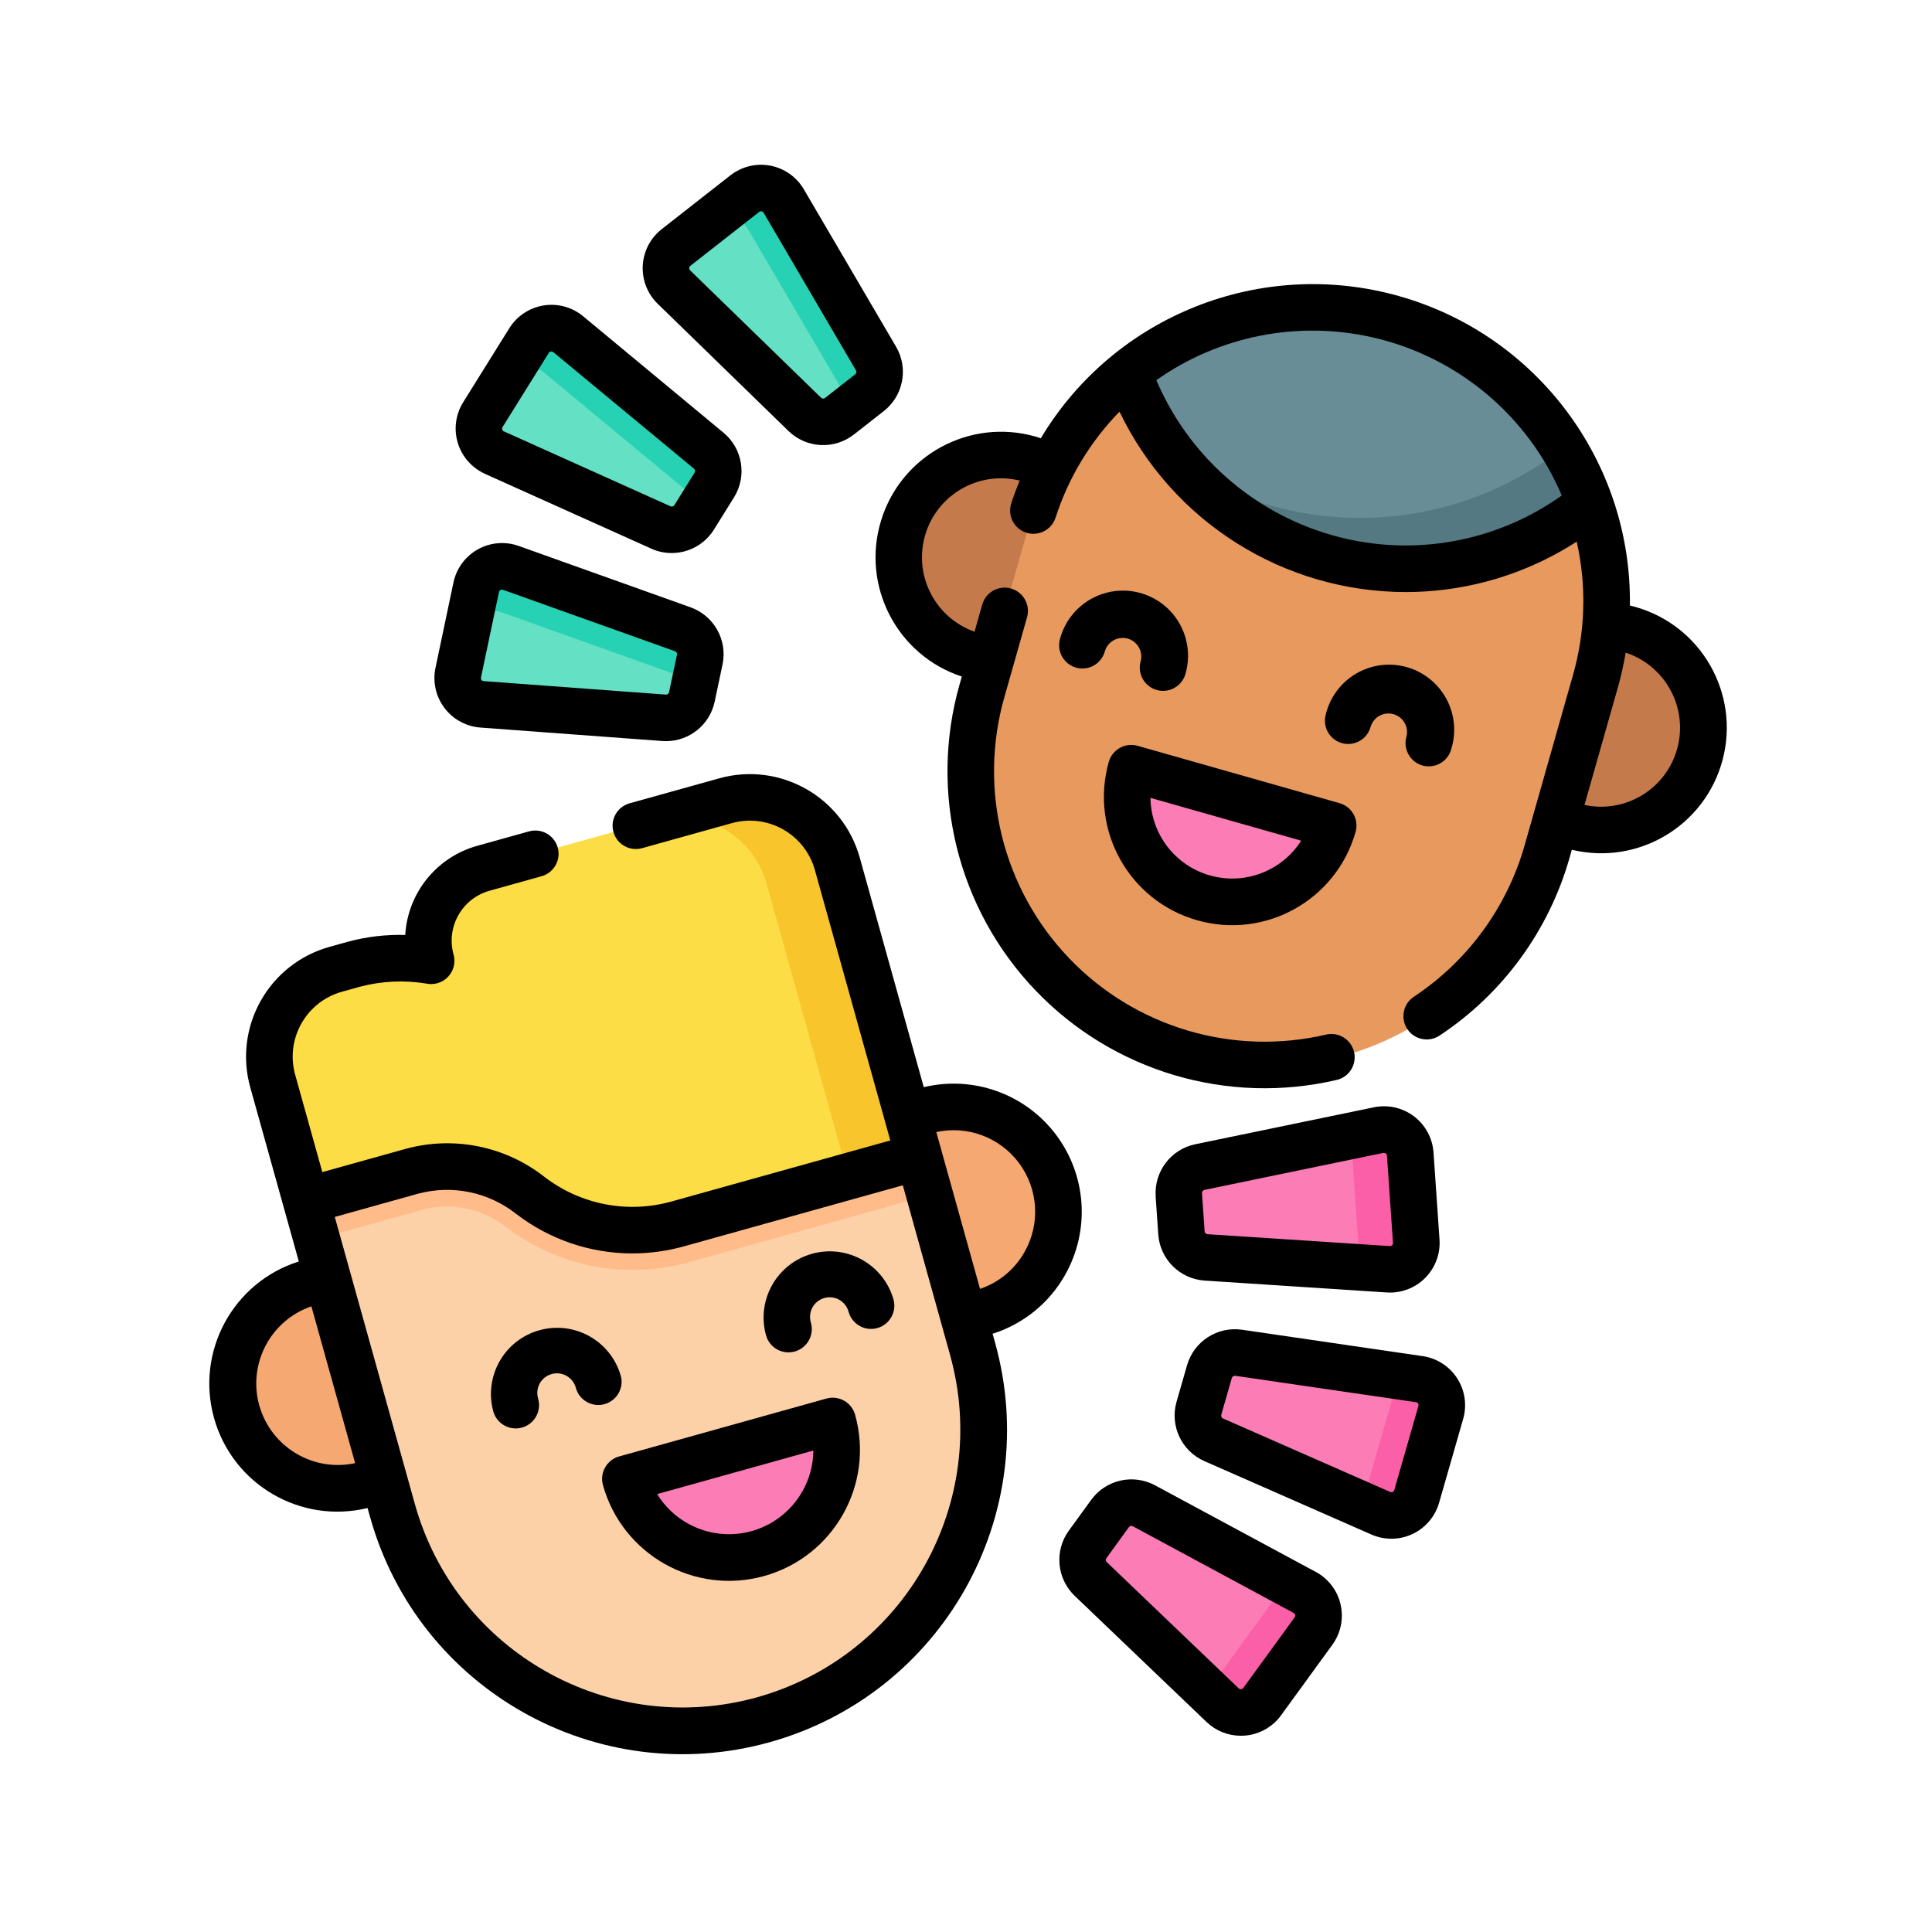
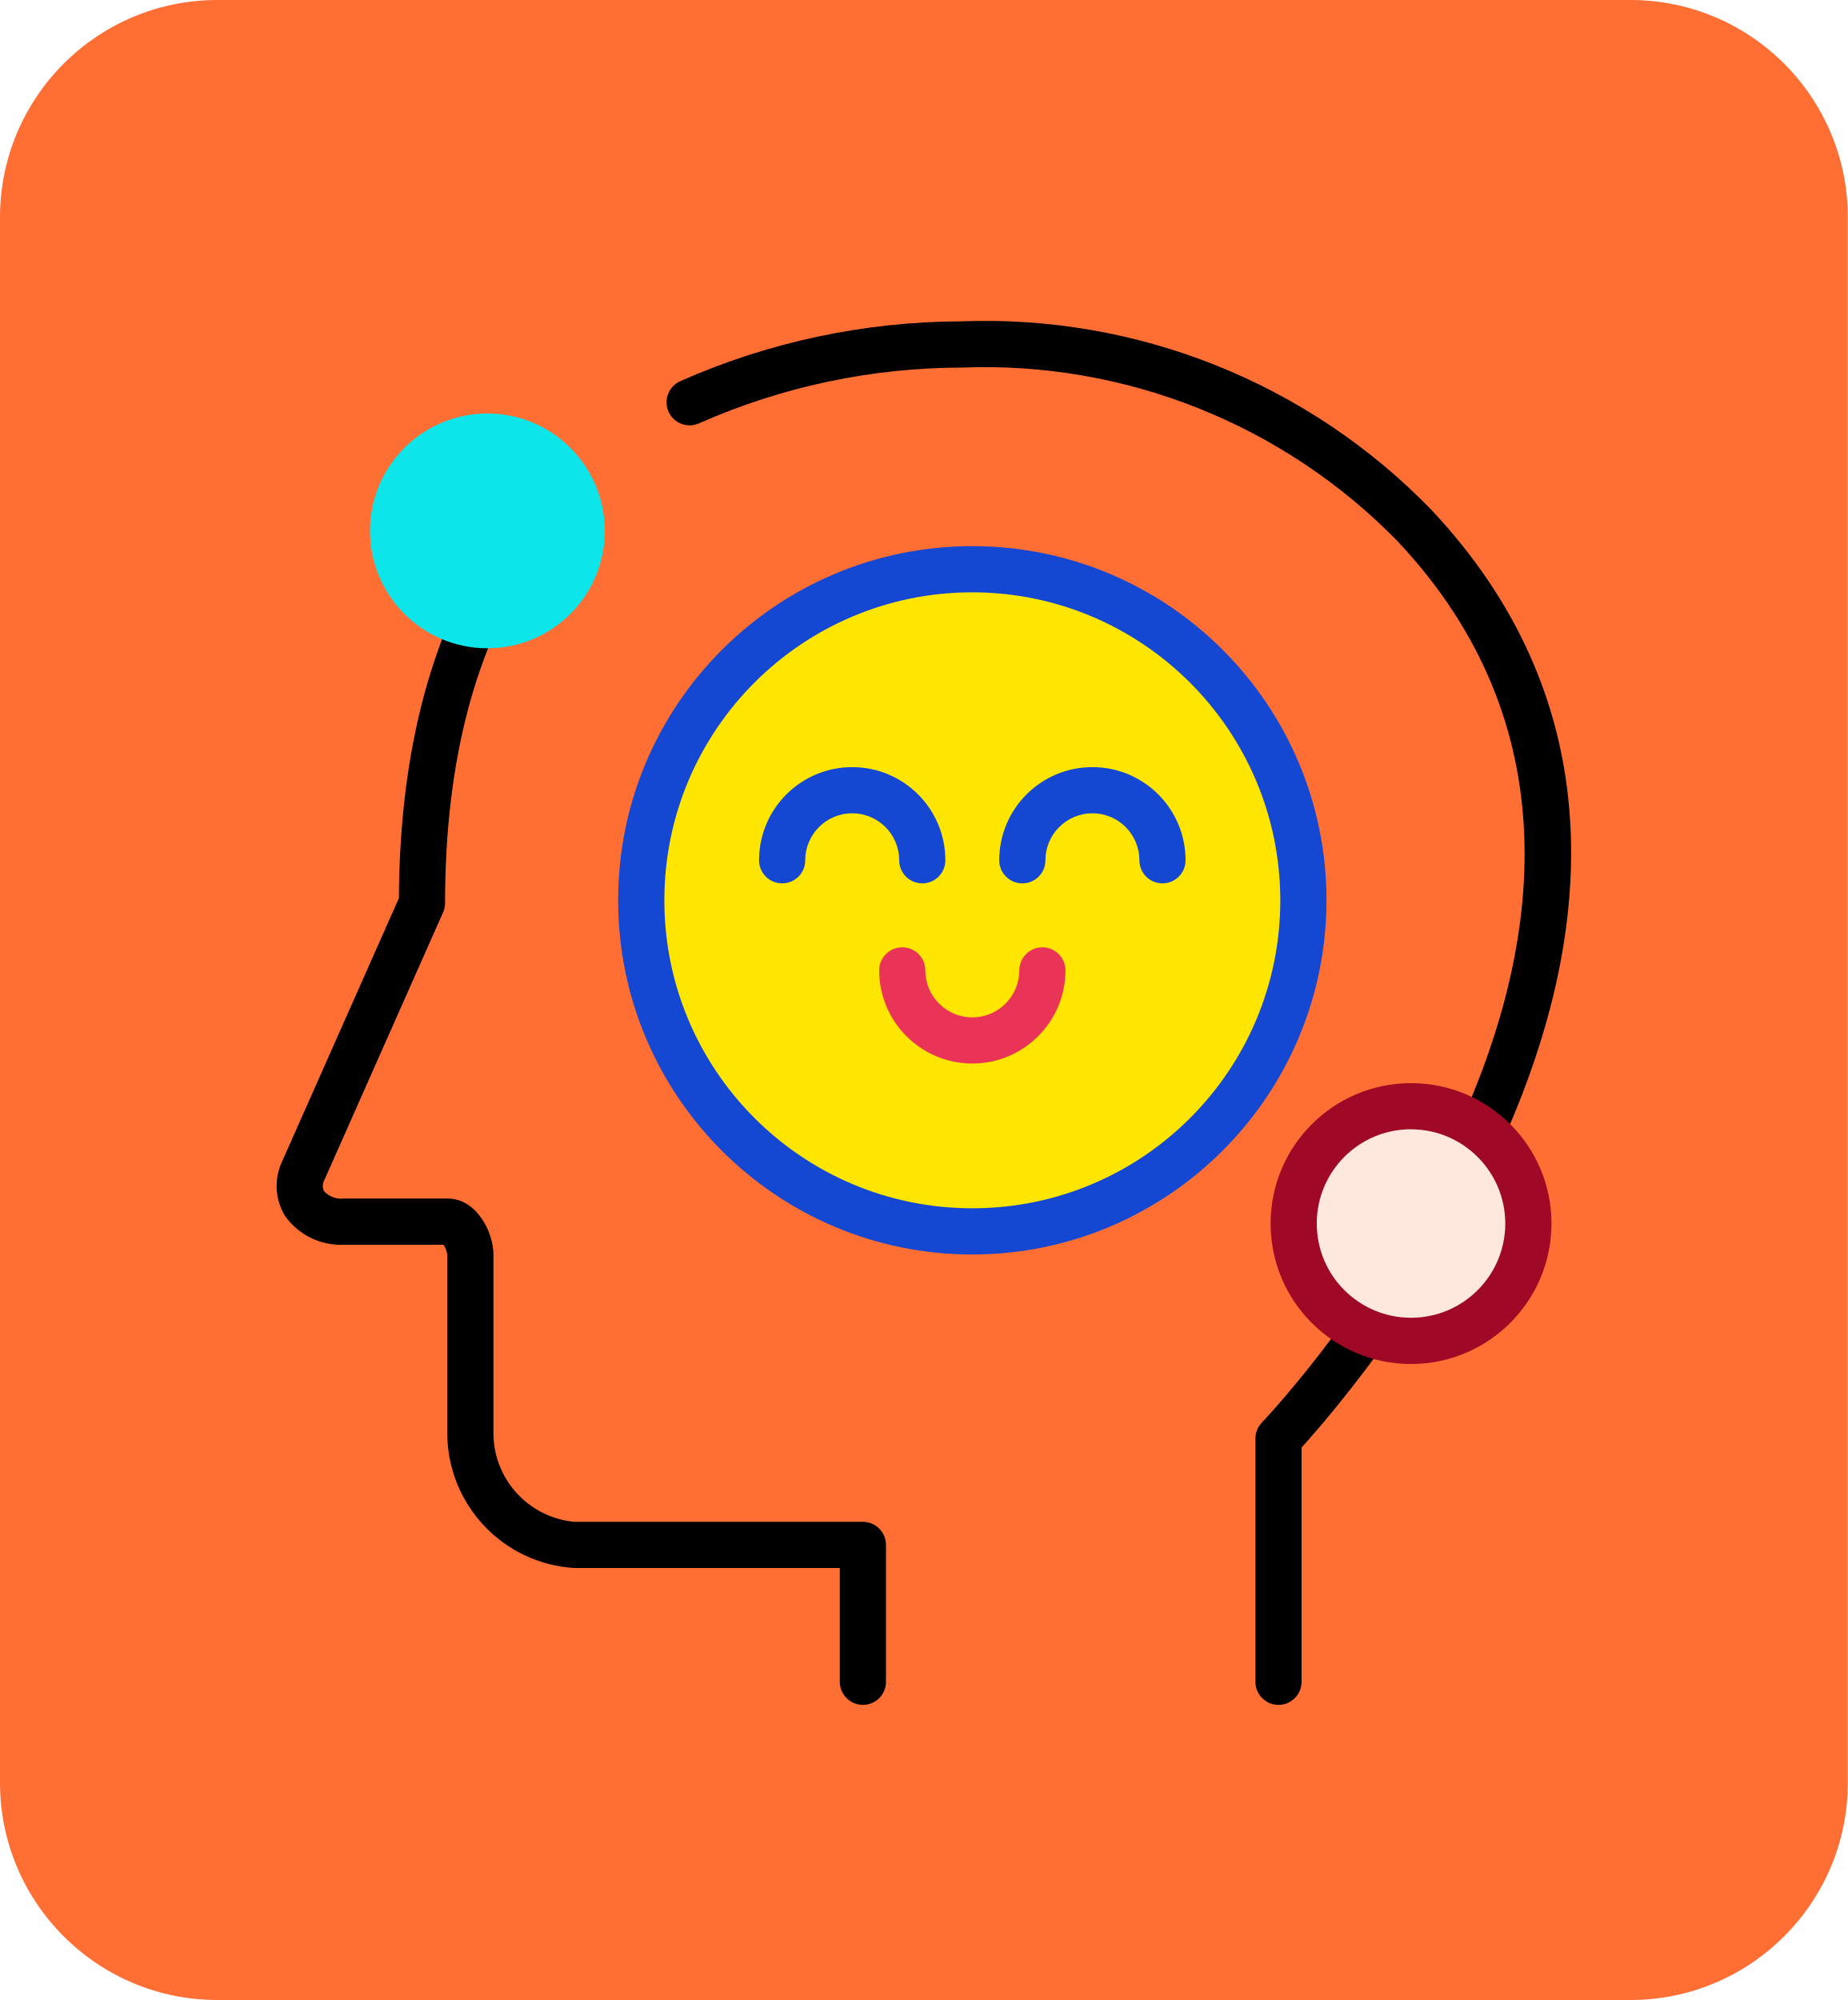
- <svg xmlns="http://www.w3.org/2000/svg" width="129" height="129" viewBox="0 0 129 129">
-   <g id="Grupo_58531" data-name="Grupo 58531" transform="translate(-671 -4019)">
-     <g id="risa" transform="translate(673.339 4030)">
-       <circle id="Elipse_234" data-name="Elipse 234" cx="7" cy="7" r="7" transform="translate(13.216 74.376)" fill="#f5a871" />
-       <circle id="Elipse_235" data-name="Elipse 235" cx="7" cy="7" r="7" transform="translate(54.335 62.908)" fill="#f5a871" />
-       <path id="Trazado_102328" data-name="Trazado 102328" d="M78.784,293.95a20.1,20.1,0,0,1-36.873-4.473l-5.055-18.121-2.439-8.745,38.728-10.8,4.631,16.6,2.863,10.267A20.02,20.02,0,0,1,78.784,293.95Z" transform="translate(-18.04 -199.616)" fill="#fdd1a7" />
-       <path id="Trazado_102329" data-name="Trazado 102329" d="M77.774,268.409,61.685,272.9a13.9,13.9,0,0,1-12.192-2.347,6.6,6.6,0,0,0-3.971-1.382,5.98,5.98,0,0,0-1.6.219l-7.064,1.97-2.439-8.745,38.728-10.8Z" transform="translate(-18.038 -199.616)" fill="#ffbc8a" />
-       <path id="Trazado_102330" data-name="Trazado 102330" d="M61.35,204.01l-16.176,4.512a5.012,5.012,0,0,0-3.481,6.175,12.083,12.083,0,0,0-5.14.226l-1.235.344a6.054,6.054,0,0,0-4.205,7.458l2.23,8,7.065-1.971a9.029,9.029,0,0,1,7.9,1.612,11.242,11.242,0,0,0,9.863,1.9l16.089-4.487-5.455-19.559A6.055,6.055,0,0,0,61.35,204.01Z" transform="translate(-15.242 -161.546)" fill="#fddd45" />
-       <path id="Trazado_102331" data-name="Trazado 102331" d="M167.252,208.222l5.455,19.558-4.724,1.318-5.455-19.558a6.051,6.051,0,0,0-7.457-4.2l4.721-1.317A6.054,6.054,0,0,1,167.252,208.222Z" transform="translate(-113.684 -161.552)" fill="#f8c52d" />
-       <path id="Trazado_102332" data-name="Trazado 102332" d="M159.4,404.679a7.185,7.185,0,0,1-13.842,3.861Z" transform="translate(-106.145 -320.799)" fill="#fc7cb6" />
-       <circle id="Elipse_236" data-name="Elipse 236" cx="6.829" cy="6.829" r="6.829" transform="translate(57.671 19.382)" fill="#c47a4a" />
-       <circle id="Elipse_237" data-name="Elipse 237" cx="6.829" cy="6.829" r="6.829" transform="translate(97.735 30.759)" fill="#c47a4a" />
-       <path id="Trazado_102333" data-name="Trazado 102333" d="M260.78,60.191l-3.224,11.353A19.614,19.614,0,1,0,295.291,82.26l3.224-11.353A19.614,19.614,0,1,0,260.78,60.191Z" transform="translate(-194.331 -36.41)" fill="#e89a5e" />
-       <path id="Trazado_102334" data-name="Trazado 102334" d="M338.423,59.029a19.616,19.616,0,0,1-30.811-8.75,19.613,19.613,0,0,1,30.811,8.75Z" transform="translate(-234.608 -36.408)" fill="#688d97" />
-       <path id="Trazado_102335" data-name="Trazado 102335" d="M352.2,94.879a19.618,19.618,0,0,1-27.21-2.511,22,22,0,0,0,25.435-1.216A19.557,19.557,0,0,1,352.2,94.879Z" transform="translate(-248.383 -72.259)" fill="#557983" />
-       <path id="Trazado_102336" data-name="Trazado 102336" d="M320.973,198.223a7.01,7.01,0,1,1-13.487-3.83Z" transform="translate(-234.295 -154.1)" fill="#fc7cb6" />
-       <path id="Trazado_102337" data-name="Trazado 102337" d="M330.059,386.328l.705-2.456a1.76,1.76,0,0,1,1.946-1.255l12.063,1.763a1.759,1.759,0,0,1,1.437,2.227l-1.608,5.6a1.759,1.759,0,0,1-2.4,1.125l-11.161-4.906A1.759,1.759,0,0,1,330.059,386.328Z" transform="translate(-252.348 -303.295)" fill="#fc7cb6" />
-       <path id="Trazado_102338" data-name="Trazado 102338" d="M385.568,392.194l-1.608,5.6a1.76,1.76,0,0,1-2.4,1.124l-1.921-.844a1.745,1.745,0,0,0,1.075-1.161l1.61-5.6a1.758,1.758,0,0,0-.389-1.667l2.2.322a1.76,1.76,0,0,1,1.438,2.226Z" transform="translate(-291.705 -308.882)" fill="#fb5fa7" />
-       <path id="Trazado_102339" data-name="Trazado 102339" d="M324.022,317.681l-.177-2.549a1.759,1.759,0,0,1,1.4-1.845l11.939-2.469a1.759,1.759,0,0,1,2.112,1.6l.4,5.812a1.759,1.759,0,0,1-1.87,1.878l-12.166-.793A1.76,1.76,0,0,1,324.022,317.681Z" transform="translate(-247.472 -246.364)" fill="#fc7cb6" />
-       <path id="Trazado_102340" data-name="Trazado 102340" d="M378.795,320.107l-2.5-.164a1.74,1.74,0,0,0,.51-1.366l-.4-5.81a1.752,1.752,0,0,0-.883-1.4l2.63-.545a1.76,1.76,0,0,1,2.112,1.6l.405,5.812A1.758,1.758,0,0,1,378.795,320.107Z" transform="translate(-288.438 -246.364)" fill="#fb5fa7" />
-       <path id="Trazado_102341" data-name="Trazado 102341" d="M293.174,433.762l1.5-2.067a1.759,1.759,0,0,1,2.257-.514l10.733,5.783a1.76,1.76,0,0,1,.588,2.584l-3.426,4.712a1.759,1.759,0,0,1-2.639.236l-8.809-8.428A1.759,1.759,0,0,1,293.174,433.762Z" transform="translate(-222.896 -341.641)" fill="#fc7cb6" />
-       <path id="Trazado_102342" data-name="Trazado 102342" d="M337.424,458.866,334,463.578a1.757,1.757,0,0,1-2.638.236l-1.726-1.651a1.753,1.753,0,0,0,1.735-.7l3.426-4.711a1.753,1.753,0,0,0,.295-1.415l1.747.942A1.759,1.759,0,0,1,337.424,458.866Z" transform="translate(-252.065 -360.96)" fill="#fb5fa7" />
-       <path id="Trazado_102343" data-name="Trazado 102343" d="M114.107,63.106l-1.351,2.169a1.759,1.759,0,0,1-2.215.674l-11.118-5a1.759,1.759,0,0,1-.771-2.535l3.081-4.944a1.759,1.759,0,0,1,2.616-.425l9.389,7.777A1.759,1.759,0,0,1,114.107,63.106Z" transform="translate(-68.748 -41.729)" fill="#64e0c4" />
-       <path id="Trazado_102344" data-name="Trazado 102344" d="M111.024,53.045l9.388,7.777a1.759,1.759,0,0,1,.371,2.286l-1.351,2.168a1.513,1.513,0,0,1-.141.192,1.754,1.754,0,0,0-.482-2.075l-9.388-7.776a1.758,1.758,0,0,0-2.615.425l1.6-2.573a1.76,1.76,0,0,1,2.615-.425Z" transform="translate(-75.424 -41.73)" fill="#27d1b3" />
-       <path id="Trazado_102345" data-name="Trazado 102345" d="M107.711,135.584l-.528,2.5a1.759,1.759,0,0,1-1.851,1.391l-12.158-.9a1.759,1.759,0,0,1-1.592-2.118l1.2-5.7a1.759,1.759,0,0,1,2.313-1.294l11.483,4.1a1.76,1.76,0,0,1,1.13,2.021Z" transform="translate(-63.325 -102.55)" fill="#64e0c4" />
-       <path id="Trazado_102346" data-name="Trazado 102346" d="M97.458,129.465l11.481,4.1a1.758,1.758,0,0,1,1.13,2.021l-.528,2.5a1.532,1.532,0,0,1-.066.229,1.754,1.754,0,0,0-1.162-1.785l-11.482-4.1a1.758,1.758,0,0,0-2.312,1.294l.626-2.966a1.76,1.76,0,0,1,2.313-1.293Z" transform="translate(-65.684 -102.549)" fill="#27d1b3" />
-       <path id="Trazado_102347" data-name="Trazado 102347" d="M172.245,21.164l-2.012,1.576a1.759,1.759,0,0,1-2.312-.124l-8.738-8.5a1.759,1.759,0,0,1,.142-2.646l4.586-3.593a1.759,1.759,0,0,1,2.6.5l6.163,10.519a1.759,1.759,0,0,1-.433,2.274Z" transform="translate(-116.523 -5.946)" fill="#64e0c4" />
-       <path id="Trazado_102348" data-name="Trazado 102348" d="M177.512,8.372l6.161,10.519a1.758,1.758,0,0,1-.433,2.275l-2.011,1.576a1.519,1.519,0,0,1-.2.133,1.755,1.755,0,0,0,.257-2.114l-6.163-10.518a1.758,1.758,0,0,0-2.6-.5l2.386-1.869A1.76,1.76,0,0,1,177.512,8.372Z" transform="translate(-127.519 -5.948)" fill="#27d1b3" />
-       <path id="Trazado_102349" data-name="Trazado 102349" d="M68.786,229.713a8.552,8.552,0,0,0-9.444-12.518l-4.278-15.339a7.618,7.618,0,0,0-9.373-5.285L39.7,198.241a1.554,1.554,0,1,0,.835,2.995l5.992-1.671a4.505,4.505,0,0,1,5.543,3.126l5.037,18.062-14.592,4.07a9.638,9.638,0,0,1-8.5-1.638,10.522,10.522,0,0,0-9.264-1.873l-5.568,1.553-1.813-6.5a4.5,4.5,0,0,1,3.125-5.543l1.235-.344a10.635,10.635,0,0,1,4.4-.2,1.554,1.554,0,0,0,1.816-1.939,3.462,3.462,0,0,1,2.4-4.26l3.475-.969a1.554,1.554,0,1,0-.835-2.995l-3.475.969a6.578,6.578,0,0,0-4.792,5.947,13.253,13.253,0,0,0-3.83.453l-1.235.344a7.618,7.618,0,0,0-5.285,9.373l3.244,11.632a8.55,8.55,0,0,0,4.591,16.462l.164.59A21.659,21.659,0,1,0,64.1,234.247l-.164-.587a8.5,8.5,0,0,0,4.852-3.947Zm-53.815,8.729a5.452,5.452,0,0,1,3.482-6.614l2.92,10.471a5.452,5.452,0,0,1-6.4-3.857Zm33.247,19.49a18.571,18.571,0,0,1-22.851-12.884l-5.352-19.189,5.568-1.553a7.441,7.441,0,0,1,6.543,1.35,12.73,12.73,0,0,0,7.748,2.64,12.921,12.921,0,0,0,3.476-.479l14.592-4.07L61.1,235.081a18.571,18.571,0,0,1-12.884,22.851Zm17.86-29.746a5.4,5.4,0,0,1-2.98,2.477l-2.92-10.471a5.445,5.445,0,0,1,5.9,7.994Z" transform="translate(0 -155.604)" />
-       <path id="Trazado_102350" data-name="Trazado 102350" d="M153.039,397.235,139.2,401.1a1.555,1.555,0,0,0-1.08,1.915,8.74,8.74,0,0,0,16.837-4.7A1.555,1.555,0,0,0,153.039,397.235Zm-1.6,6.193a5.631,5.631,0,0,1-9.7.186l10.429-2.909A5.6,5.6,0,0,1,151.441,403.429Z" transform="translate(-100.2 -314.853)" />
-       <path id="Trazado_102351" data-name="Trazado 102351" d="M110.912,377.763a4.419,4.419,0,0,0-8.513,2.374,1.555,1.555,0,0,0,3-.835,1.31,1.31,0,1,1,2.523-.7,1.555,1.555,0,0,0,2.995-.836Z" transform="translate(-71.802 -296.9)" />
-       <path id="Trazado_102352" data-name="Trazado 102352" d="M193.324,350.191a4.424,4.424,0,0,0-3.07,5.443,1.555,1.555,0,1,0,3-.835,1.31,1.31,0,1,1,2.523-.7,1.555,1.555,0,0,0,2.995-.836A4.424,4.424,0,0,0,193.324,350.191Z" transform="translate(-141.446 -277.476)" />
-       <path id="Trazado_102353" data-name="Trazado 102353" d="M276.873,59.982c-.12-.034-.242-.065-.364-.093a21.174,21.174,0,0,0-39.333-11.171c-.121-.04-.244-.079-.366-.113a8.383,8.383,0,0,0-4.91,16.027l-.152.536a21.173,21.173,0,0,0,25.218,26.39,1.555,1.555,0,0,0-.715-3.026,18.061,18.061,0,0,1-21.512-22.514l1.527-5.379a1.555,1.555,0,0,0-2.991-.849l-.525,1.848a5.273,5.273,0,0,1,3.014-10.092c-.2.49-.389.986-.554,1.494a1.555,1.555,0,1,0,2.957.962,18.049,18.049,0,0,1,4.263-7.057,21.224,21.224,0,0,0,19.126,12.045A21.041,21.041,0,0,0,271.833,56.3c.382-.213.755-.441,1.123-.677a17.96,17.96,0,0,1-.249,8.912l-3.224,11.353A18.057,18.057,0,0,1,262.1,86a1.555,1.555,0,1,0,1.718,2.592,21.169,21.169,0,0,0,8.66-11.856l.153-.54a8.381,8.381,0,0,0,4.246-16.212Zm-6.555-6.4a17.931,17.931,0,0,1-13.728,1.6,18.146,18.146,0,0,1-11.7-10.341A18.088,18.088,0,0,1,271.108,50.8a18.426,18.426,0,0,1,.852,1.743A18.227,18.227,0,0,1,270.318,53.58Zm9.338,15.907a5.273,5.273,0,0,1-6.18,3.715L275.7,65.38a21.489,21.489,0,0,0,.525-2.345A5.28,5.28,0,0,1,279.657,69.487Z" transform="translate(-170.019 -30.458)" />
-       <path id="Trazado_102354" data-name="Trazado 102354" d="M305.936,198.6a8.561,8.561,0,0,0,10.579-5.9,1.555,1.555,0,0,0-1.071-1.92l-13.487-3.83a1.555,1.555,0,0,0-1.92,1.071,8.565,8.565,0,0,0,5.9,10.579Zm6.946-5.315a5.459,5.459,0,0,1-10.064-2.858Z" transform="translate(-228.341 -148.153)" />
-       <path id="Trazado_102355" data-name="Trazado 102355" d="M291.844,143.918a1.553,1.553,0,0,0,1.92-1.071,4.349,4.349,0,1,0-8.367-2.376,1.555,1.555,0,1,0,2.991.849,1.24,1.24,0,0,1,2.385.678A1.554,1.554,0,0,0,291.844,143.918Z" transform="translate(-216.95 -108.848)" />
-       <path id="Trazado_102356" data-name="Trazado 102356" d="M377.443,168.229a1.553,1.553,0,0,0,1.92-1.071A4.349,4.349,0,1,0,371,164.781a1.555,1.555,0,1,0,2.991.849,1.24,1.24,0,0,1,2.385.677A1.555,1.555,0,0,0,377.443,168.229Z" transform="translate(-284.807 -128.119)" />
-       <path id="Trazado_102357" data-name="Trazado 102357" d="M339.057,376.9l-12.063-1.763a3.325,3.325,0,0,0-3.665,2.364l-.705,2.456a3.326,3.326,0,0,0,1.852,3.949l11.161,4.906a3.314,3.314,0,0,0,4.519-2.119l1.608-5.6a3.314,3.314,0,0,0-2.706-4.194Zm-.283,3.336-1.608,5.6a.2.2,0,0,1-.279.131l-11.161-4.906a.205.205,0,0,1-.114-.244l.705-2.456a.206.206,0,0,1,.2-.148l.029,0,12.063,1.763a.2.2,0,0,1,.167.259Z" transform="translate(-246.407 -297.351)" />
-       <path id="Trazado_102358" data-name="Trazado 102358" d="M316.349,309.3l.177,2.549a3.325,3.325,0,0,0,3.09,3.077l12.166.793c.072,0,.144.007.216.007a3.314,3.314,0,0,0,3.306-3.544l-.4-5.812a3.314,3.314,0,0,0-3.977-3.015l-11.939,2.469a3.326,3.326,0,0,0-2.635,3.475Zm3.264-.431,11.939-2.469a.222.222,0,0,1,.045,0,.206.206,0,0,1,.2.191l.4,5.812a.2.2,0,0,1-.218.219l-12.166-.793a.205.205,0,0,1-.191-.19h0l-.177-2.549a.205.205,0,0,1,.163-.215Z" transform="translate(-241.527 -240.421)" />
-       <path id="Trazado_102359" data-name="Trazado 102359" d="M302.474,429.66l-10.733-5.783a3.325,3.325,0,0,0-4.252.968l-1.5,2.067h0a3.326,3.326,0,0,0,.389,4.344l8.81,8.428a3.314,3.314,0,0,0,2.29.919q.148,0,.3-.013a3.313,3.313,0,0,0,2.384-1.352l3.426-4.712a3.315,3.315,0,0,0-1.109-4.867Zm-1.406,3.038-3.426,4.712a.205.205,0,0,1-.307.028l-8.809-8.428a.206.206,0,0,1-.024-.268l1.5-2.067a.205.205,0,0,1,.263-.06L301,432.4a.205.205,0,0,1,.069.3Z" transform="translate(-216.965 -335.706)" />
-       <path id="Trazado_102360" data-name="Trazado 102360" d="M92.842,56.422l11.118,5a3.288,3.288,0,0,0,1.35.289,3.326,3.326,0,0,0,2.822-1.559l1.351-2.169h0a3.326,3.326,0,0,0-.7-4.3L99.4,45.9a3.314,3.314,0,0,0-4.927.8l-3.081,4.944a3.314,3.314,0,0,0,1.453,4.775Zm1.185-3.131,3.081-4.944a.2.2,0,0,1,.141-.094l.036,0a.2.2,0,0,1,.128.047l9.389,7.777a.205.205,0,0,1,.043.266l-1.351,2.169a.205.205,0,0,1-.258.079l-11.118-5a.2.2,0,0,1-.09-.3Z" transform="translate(-62.805 -35.785)" />
-       <path id="Trazado_102361" data-name="Trazado 102361" d="M87.116,134.186l12.158.9q.122.009.243.009a3.327,3.327,0,0,0,3.243-2.629l.528-2.5a3.326,3.326,0,0,0-2.129-3.806l-11.482-4.1a3.314,3.314,0,0,0-4.356,2.436l-1.2,5.7a3.315,3.315,0,0,0,3,3.99Zm.043-3.347,1.2-5.7a.2.2,0,0,1,.1-.136.2.2,0,0,1,.1-.027.212.212,0,0,1,.07.013l11.483,4.1a.206.206,0,0,1,.132.235l-.528,2.5a.207.207,0,0,1-.216.162l-12.158-.9a.205.205,0,0,1-.186-.247Z" transform="translate(-57.382 -96.607)" />
-       <path id="Trazado_102362" data-name="Trazado 102362" d="M160.892,17.784a3.325,3.325,0,0,0,4.355.234l2.012-1.576h0a3.326,3.326,0,0,0,.815-4.284L161.911,1.639a3.314,3.314,0,0,0-4.9-.934L152.422,4.3a3.314,3.314,0,0,0-.268,4.984ZM154.34,6.745l4.586-3.593a.2.2,0,0,1,.123-.044.2.2,0,0,1,.041,0,.2.2,0,0,1,.138.1l6.163,10.519a.206.206,0,0,1-.05.265L163.33,15.57a.205.205,0,0,1-.269-.014l-8.738-8.5a.2.2,0,0,1,.017-.308Z" transform="translate(-110.578 0)" />
-     </g>
-     <g id="Grupo_58530" data-name="Grupo 58530" transform="translate(279 147)">
-       <rect id="Rectángulo_5543" data-name="Rectángulo 5543" width="129" height="129" transform="translate(392 3872)" fill="none" />
+ <svg xmlns="http://www.w3.org/2000/svg" width="85" height="92" viewBox="0 0 85 92">
+   <g id="Grupo_985937" data-name="Grupo 985937" transform="translate(-377 -2637)">
+     <rect id="Rectángulo_338875" data-name="Rectángulo 338875" width="85" height="92" rx="10" transform="translate(377 2637)" fill="#ff6e33" />
+     <g id="felicidad" transform="translate(389.667 2651.771)">
+       <path id="Trazado_736920" data-name="Trazado 736920" d="M27.026,114.117a1.062,1.062,0,0,1-1.062-1.062v-5.234H13.754a6.226,6.226,0,0,1-5.846-6.266V93.412a1.079,1.079,0,0,0-.171-.461H3.156a3.155,3.155,0,0,1-2.7-1.307,2.652,2.652,0,0,1-.13-2.561L5.682,77.008c.033-6.864,1.56-12.512,4.539-16.79a1.062,1.062,0,0,1,1.744,1.213c-2.76,3.963-4.159,9.279-4.159,15.8a1.051,1.051,0,0,1-.092.431L2.267,89.945a.569.569,0,0,0-.03.541,1.094,1.094,0,0,0,.92.34H7.932c1.3,0,2.1,1.506,2.1,2.586v8.143a4.1,4.1,0,0,0,3.722,4.141H27.026a1.062,1.062,0,0,1,1.062,1.062v6.3A1.062,1.062,0,0,1,27.026,114.117Zm0,0" transform="translate(0 -50.463)" />
+       <path id="Trazado_736921" data-name="Trazado 736921" d="M143.613,63.654a1.062,1.062,0,0,1-1.062-1.062V51.4a1.062,1.062,0,0,1,.3-.737c.225-.233,22.288-23.5,6.232-40.544a26.552,26.552,0,0,0-20.029-7.982A29.989,29.989,0,0,0,117,4.683a1.062,1.062,0,1,1-.9-1.923A32.064,32.064,0,0,1,129,.012a28.577,28.577,0,0,1,21.625,8.649c16.361,17.372-3.254,40.182-5.952,43.154V62.593A1.063,1.063,0,0,1,143.613,63.654Zm0,0" transform="translate(-97.468 0)" />
+       <path id="Trazado_736922" data-name="Trazado 736922" d="M138.311,88.585a15.23,15.23,0,1,1-15.23-15.23A15.23,15.23,0,0,1,138.311,88.585Zm0,0" transform="translate(-91.021 -61.941)" fill="#ffe600" />
+       <path id="Trazado_736923" data-name="Trazado 736923" d="M117.315,99.115a16.292,16.292,0,1,1,16.292-16.292A16.31,16.31,0,0,1,117.315,99.115Zm0-30.46a14.167,14.167,0,1,0,14.167,14.167A14.183,14.183,0,0,0,117.315,68.655Zm0,0" transform="translate(-85.255 -56.179)" fill="#1448d3" />
+       <path id="Trazado_736924" data-name="Trazado 736924" d="M38.473,32.715a5.4,5.4,0,1,1-5.4-5.4A5.4,5.4,0,0,1,38.473,32.715Zm0,0" transform="translate(-23.32 -23.065)" fill="#0ce6ea" />
+       <path id="Trazado_736925" data-name="Trazado 736925" d="M311.543,237.516a5.4,5.4,0,1,1-5.4-5.4A5.4,5.4,0,0,1,311.543,237.516Zm0,0" transform="translate(-253.904 -196.002)" fill="#fee7dd" />
+       <path id="Trazado_736926" data-name="Trazado 736926" d="M300.378,238.214a6.46,6.46,0,1,1,6.461-6.461A6.468,6.468,0,0,1,300.378,238.214Zm0-10.8a4.336,4.336,0,1,0,4.336,4.336A4.341,4.341,0,0,0,300.378,227.417Zm0,0" transform="translate(-248.138 -190.24)" fill="#9f0925" />
+       <path id="Trazado_736927" data-name="Trazado 736927" d="M221.211,137.21a1.062,1.062,0,0,1-1.062-1.062,2.161,2.161,0,0,0-4.322,0,1.062,1.062,0,0,1-2.125,0,4.285,4.285,0,1,1,8.571,0A1.062,1.062,0,0,1,221.211,137.21Zm0,0" transform="translate(-180.404 -111.346)" fill="#1448d3" />
+       <path id="Trazado_736928" data-name="Trazado 736928" d="M182.48,190.48a4.29,4.29,0,0,1-4.285-4.285,1.062,1.062,0,0,1,2.124,0,2.161,2.161,0,0,0,4.322,0,1.062,1.062,0,0,1,2.124,0A4.29,4.29,0,0,1,182.48,190.48Zm0,0" transform="translate(-150.42 -156.328)" fill="#ea3457" />
+       <path id="Trazado_736929" data-name="Trazado 736929" d="M150.192,137.21a1.062,1.062,0,0,1-1.062-1.062,2.161,2.161,0,0,0-4.322,0,1.062,1.062,0,0,1-2.124,0,4.285,4.285,0,1,1,8.57,0A1.062,1.062,0,0,1,150.192,137.21Zm0,0" transform="translate(-120.434 -111.346)" fill="#1448d3" />
    </g>
  </g>
</svg>
